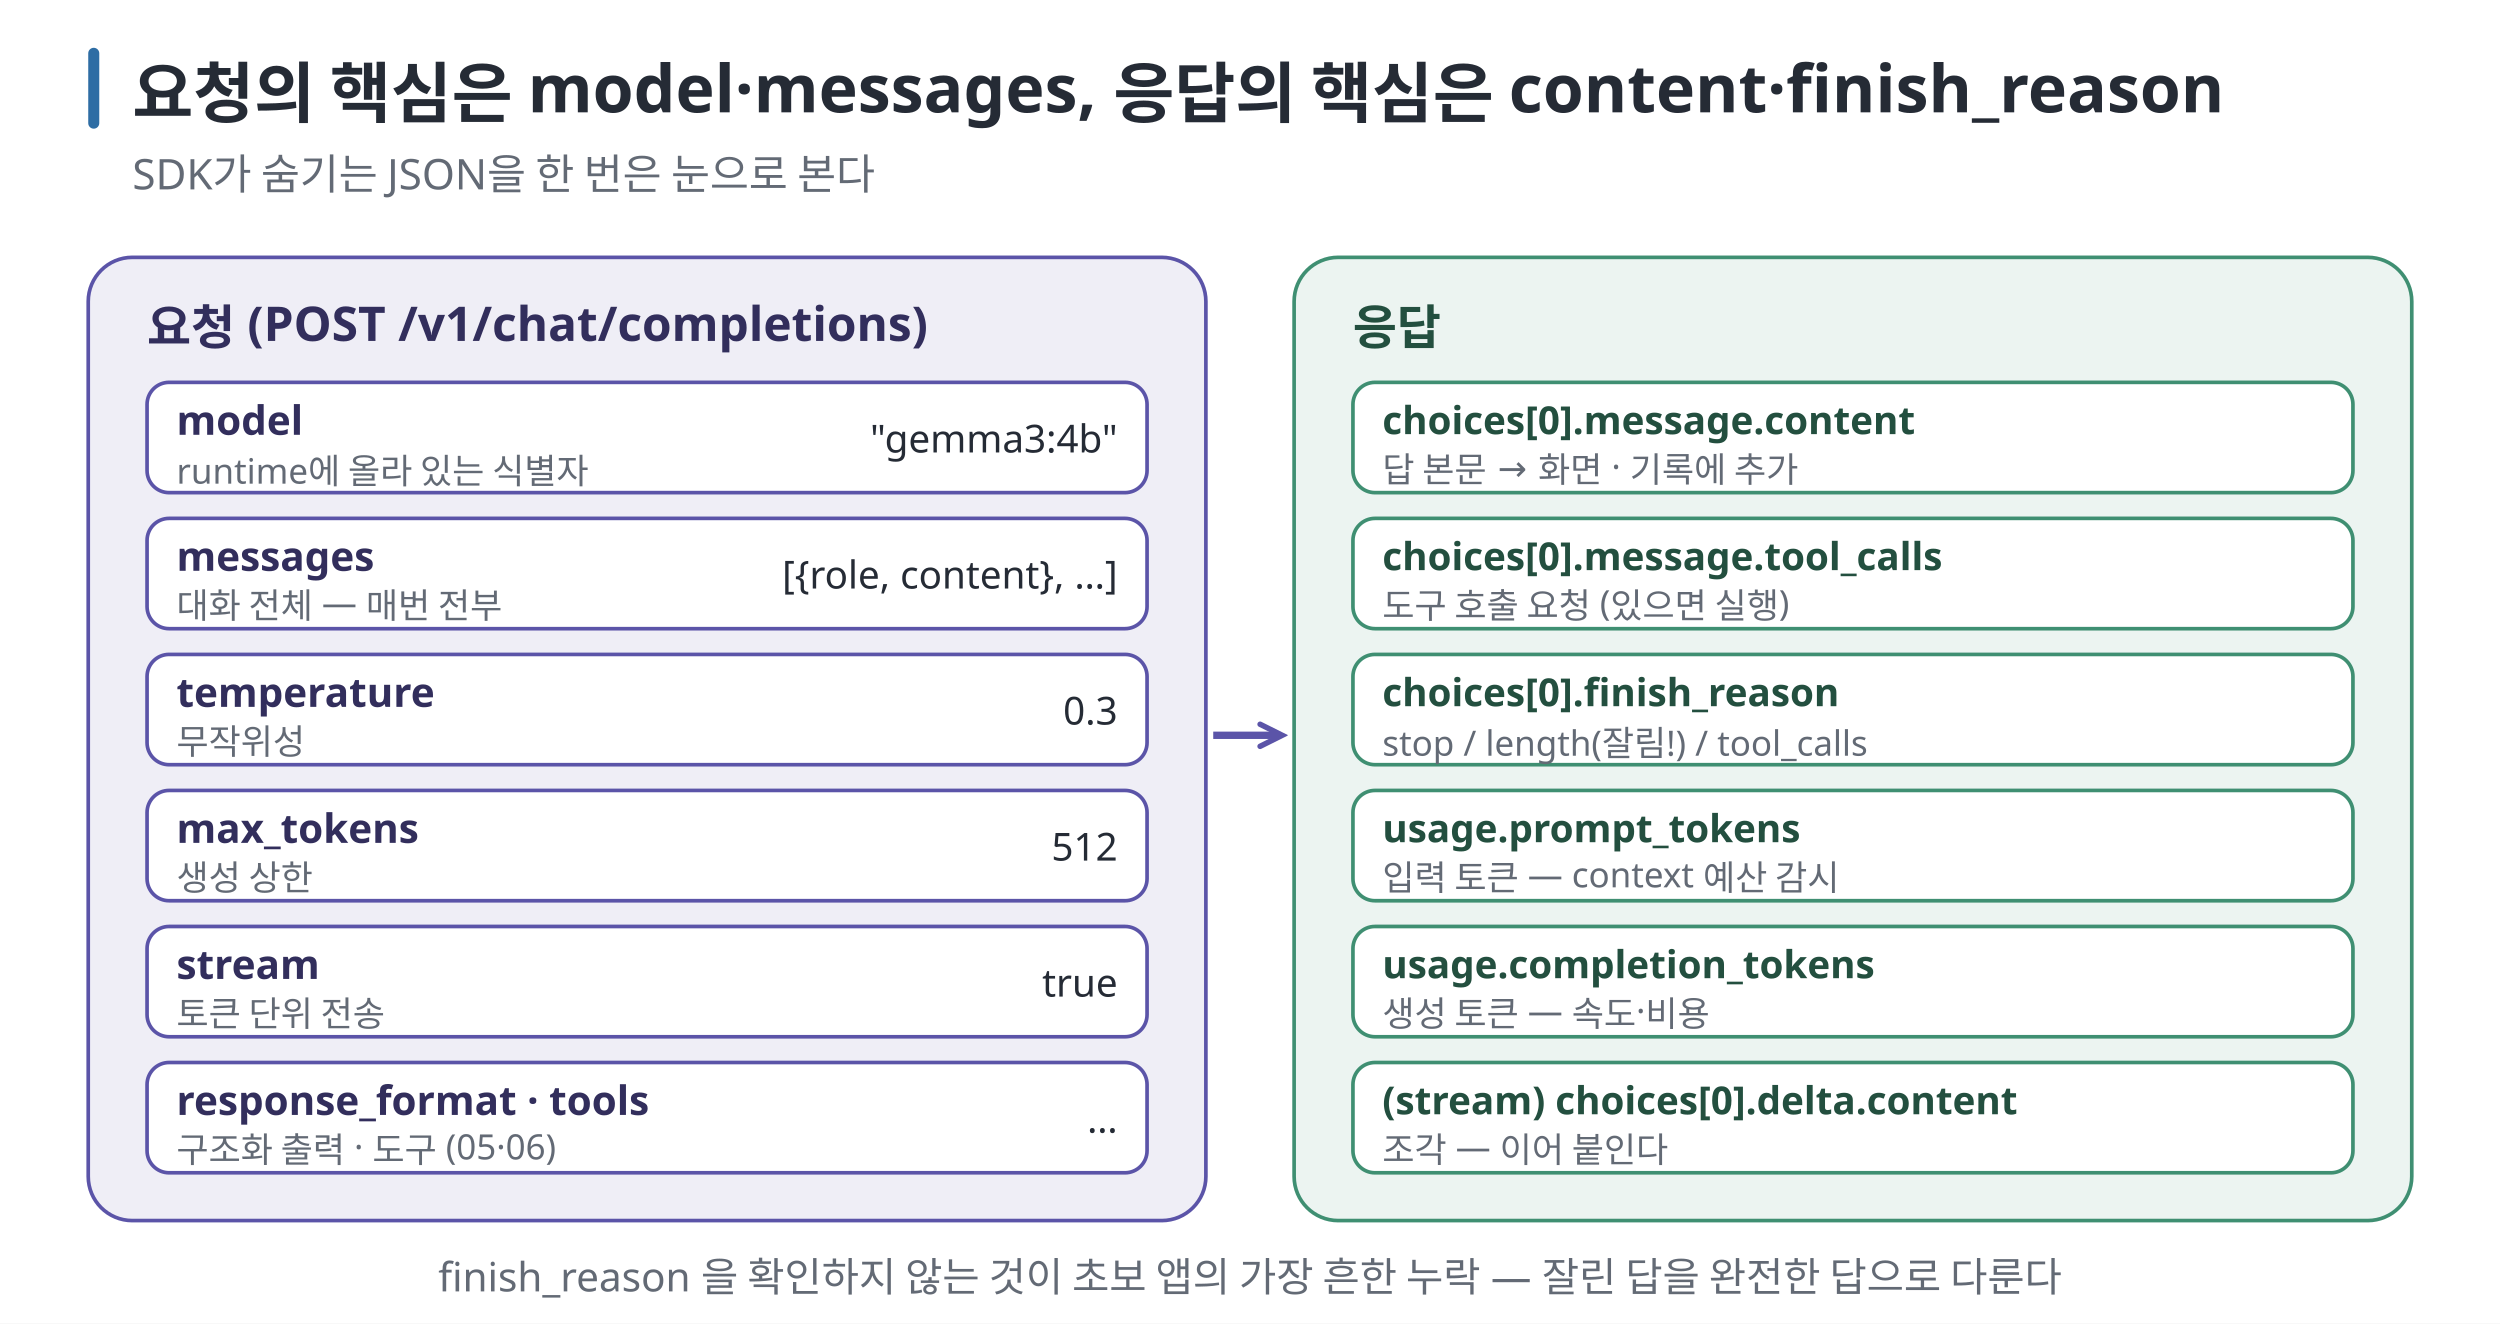
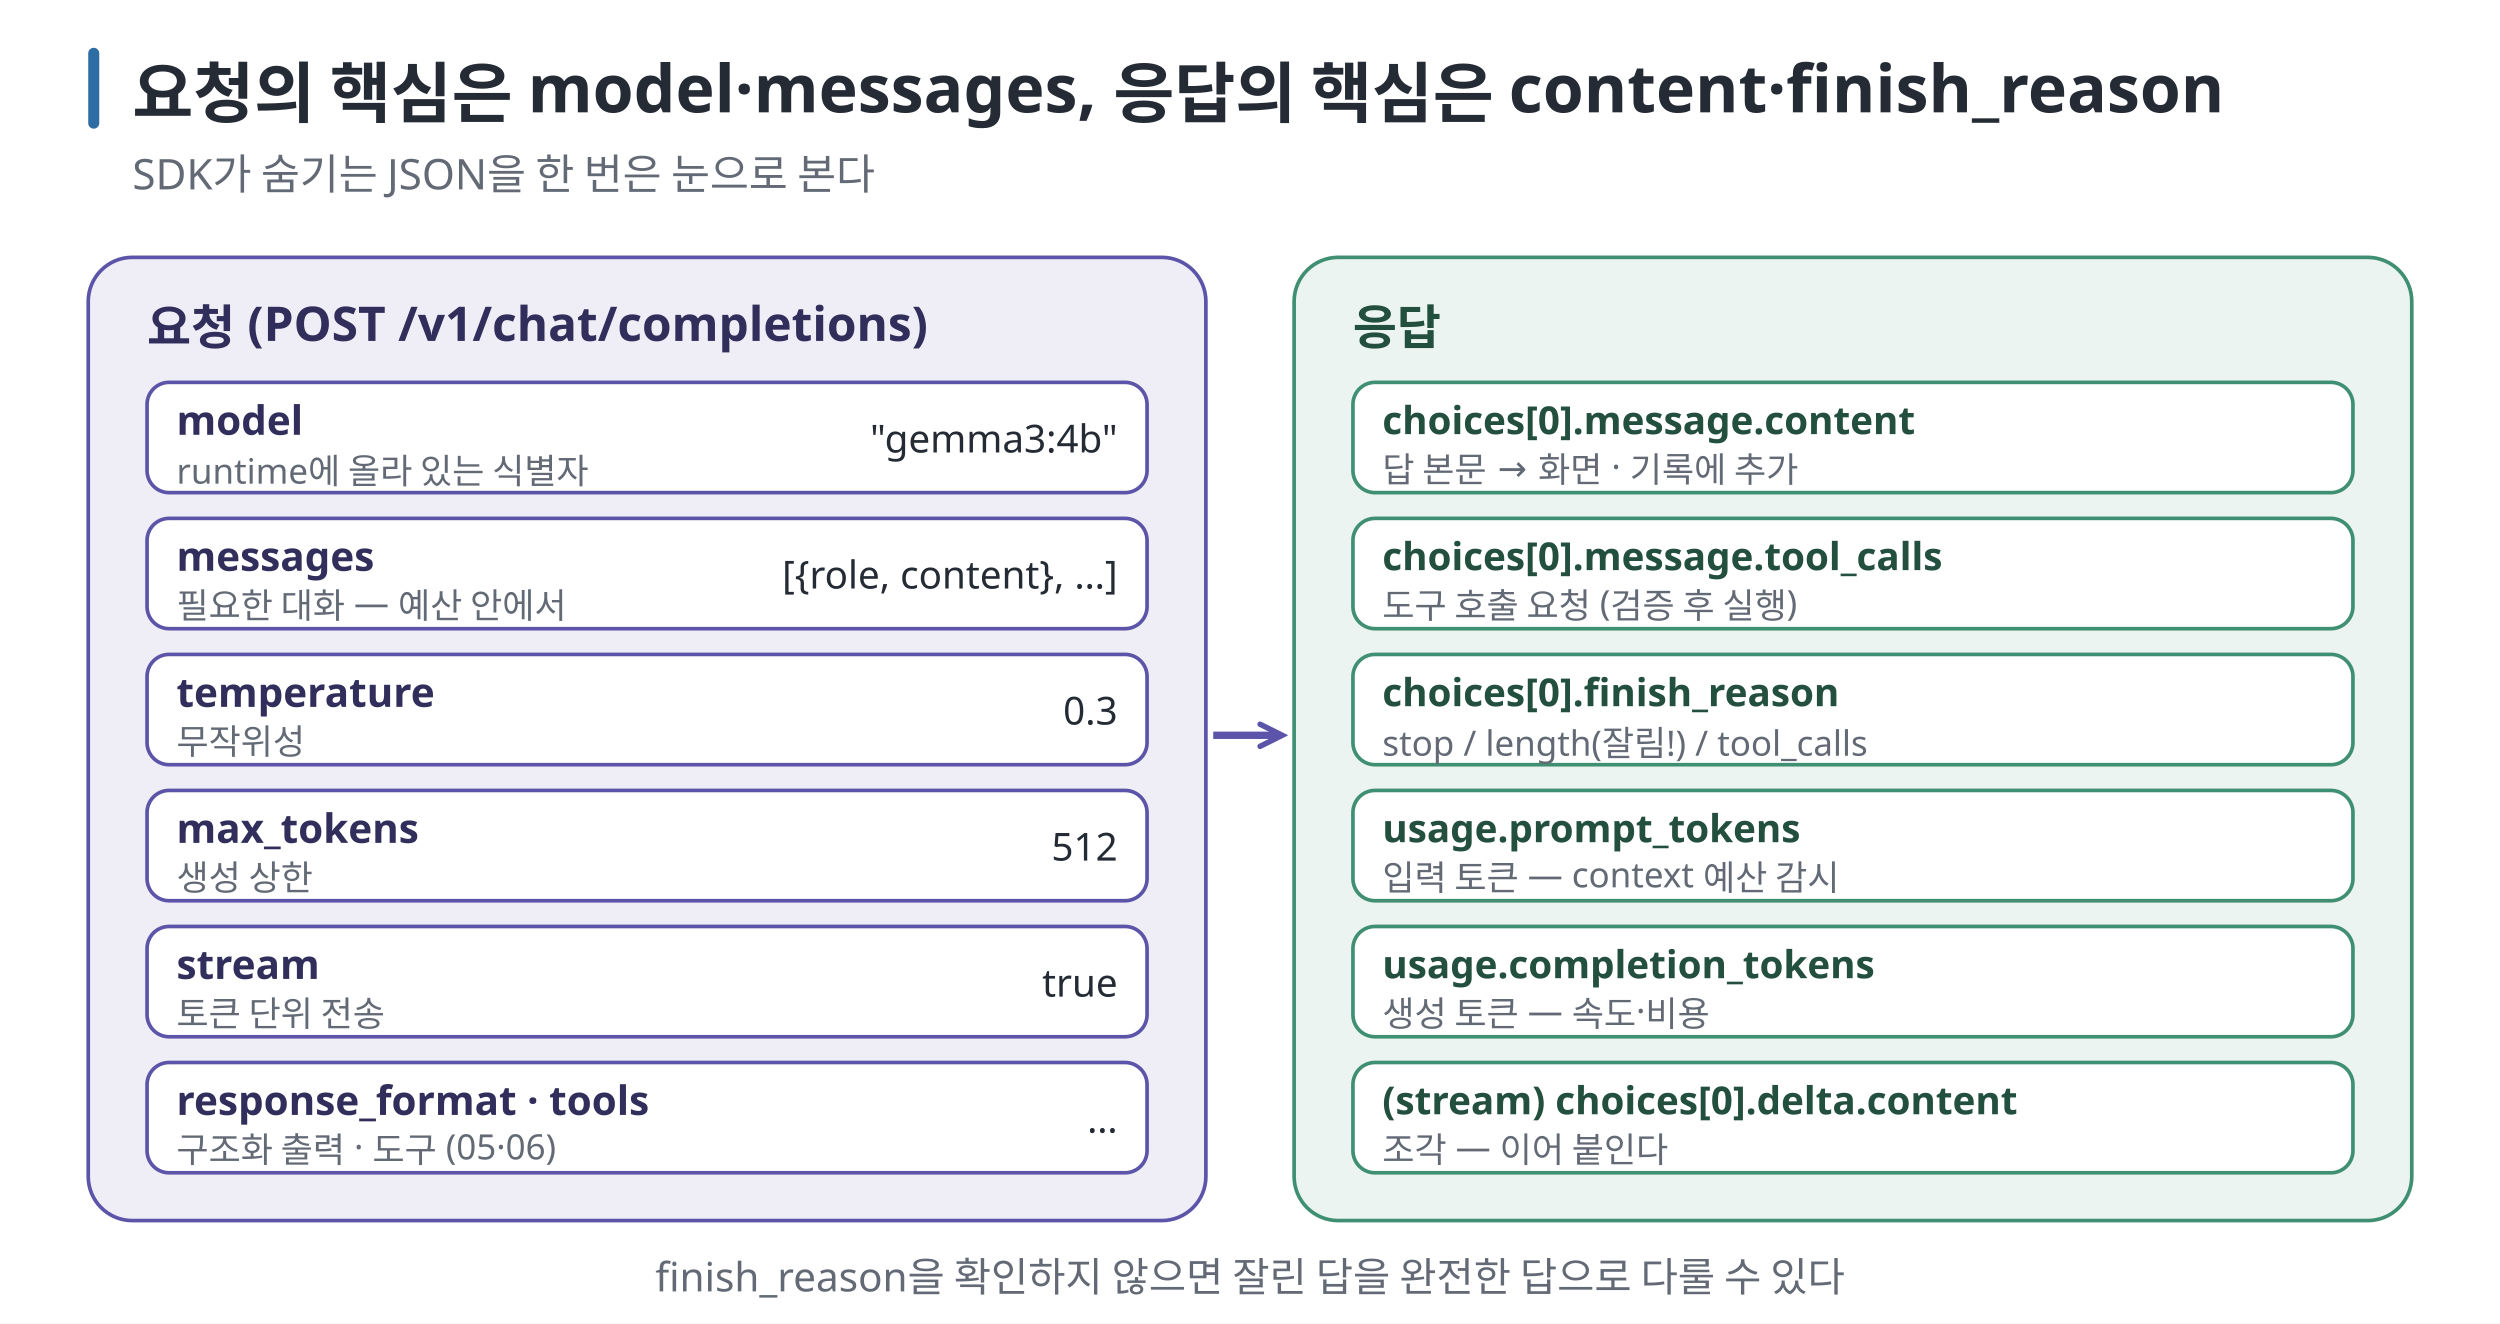
<svg xmlns="http://www.w3.org/2000/svg" viewBox="0 0 680 360" width="680" height="360" role="img" style="font-family:Pretendard,'Apple SD Gothic Neo','Malgun Gothic','Noto Sans KR',sans-serif">
  <defs>
    <marker id="ah-api-line-2" viewBox="0 0 12 12" refX="9" refY="6" markerWidth="9.0" markerHeight="9.0" markerUnits="userSpaceOnUse" orient="auto-start-reverse">
      <path d="M2 2 L10 6 L2 10" fill="none" data-stroke-role="api-line" stroke="#5B54A8" stroke-width="2" stroke-linecap="round" />
    </marker>
  </defs>
  <rect x="0" y="0" width="680" height="360" data-fill-role="surface" fill="#FFFFFF" />
  <rect x="24" y="13" width="3" height="22" rx="1.5" data-fill-role="focus" fill="#2E6DA4" />
  <text x="36" y="24" font-size="18" font-weight="700" data-fill-role="ink" fill="#252B35" text-anchor="start" dominant-baseline="central">요청의 핵심은 model·messages, 응답의 핵심은 content·finish_reason</text>
  <text x="36" y="46" font-size="11.5" data-fill-role="muted" fill="#636A75" text-anchor="start" dominant-baseline="central">SDK가 숨기는 JSON을 한 번은 눈으로 본다</text>
  <rect x="24" y="70" width="304" height="262" rx="12" data-fill-role="api-fill" fill="#EFEEF6" data-stroke-role="api-line" stroke="#5B54A8" stroke-width="1" />
  <text x="40" y="88" font-size="13" font-weight="700" data-fill-role="api-ink" fill="#322E5C" text-anchor="start" dominant-baseline="central">요청 (POST /v1/chat/completions)</text>
  <rect x="40" y="104" width="272" height="30" rx="6" data-fill-role="surface" fill="#FFFFFF" data-stroke-role="api-line" stroke="#5B54A8" stroke-width="1" />
  <text x="48" y="114" font-size="11" font-weight="700" data-fill-role="api-ink" fill="#322E5C" text-anchor="start" dominant-baseline="central">model</text>
  <text x="48" y="127" font-size="9.5" data-fill-role="muted" fill="#636A75" text-anchor="start" dominant-baseline="central">runtime에 올라 있는 식별자</text>
  <text x="304" y="119" font-size="10.5" data-fill-role="ink" fill="#252B35" text-anchor="end" dominant-baseline="central">"gemma3:4b"</text>
  <rect x="40" y="141" width="272" height="30" rx="6" data-fill-role="surface" fill="#FFFFFF" data-stroke-role="api-line" stroke="#5B54A8" stroke-width="1" />
  <text x="48" y="151" font-size="11" font-weight="700" data-fill-role="api-ink" fill="#322E5C" text-anchor="start" dominant-baseline="central">messages</text>
-   <text x="48" y="164" font-size="9.5" data-fill-role="muted" fill="#636A75" text-anchor="start" dominant-baseline="central">대화 전체 — 매번 전부</text>
+   <text x="48" y="164" font-size="9.5" data-fill-role="muted" fill="#636A75" text-anchor="start" dominant-baseline="central">필요한 대화 — 예산 안에서</text>
  <text x="304" y="156" font-size="10.5" data-fill-role="ink" fill="#252B35" text-anchor="end" dominant-baseline="central">[{role, content}, …]</text>
  <rect x="40" y="178" width="272" height="30" rx="6" data-fill-role="surface" fill="#FFFFFF" data-stroke-role="api-line" stroke="#5B54A8" stroke-width="1" />
  <text x="48" y="188" font-size="11" font-weight="700" data-fill-role="api-ink" fill="#322E5C" text-anchor="start" dominant-baseline="central">temperature</text>
  <text x="48" y="201" font-size="9.5" data-fill-role="muted" fill="#636A75" text-anchor="start" dominant-baseline="central">무작위성</text>
  <text x="304" y="193" font-size="10.5" data-fill-role="ink" fill="#252B35" text-anchor="end" dominant-baseline="central">0.3</text>
  <rect x="40" y="215" width="272" height="30" rx="6" data-fill-role="surface" fill="#FFFFFF" data-stroke-role="api-line" stroke="#5B54A8" stroke-width="1" />
  <text x="48" y="225" font-size="11" font-weight="700" data-fill-role="api-ink" fill="#322E5C" text-anchor="start" dominant-baseline="central">max_tokens</text>
  <text x="48" y="238" font-size="9.5" data-fill-role="muted" fill="#636A75" text-anchor="start" dominant-baseline="central">생성 상한</text>
  <text x="304" y="230" font-size="10.5" data-fill-role="ink" fill="#252B35" text-anchor="end" dominant-baseline="central">512</text>
  <rect x="40" y="252" width="272" height="30" rx="6" data-fill-role="surface" fill="#FFFFFF" data-stroke-role="api-line" stroke="#5B54A8" stroke-width="1" />
  <text x="48" y="262" font-size="11" font-weight="700" data-fill-role="api-ink" fill="#322E5C" text-anchor="start" dominant-baseline="central">stream</text>
  <text x="48" y="275" font-size="9.5" data-fill-role="muted" fill="#636A75" text-anchor="start" dominant-baseline="central">토큰 단위 전송</text>
  <text x="304" y="267" font-size="10.5" data-fill-role="ink" fill="#252B35" text-anchor="end" dominant-baseline="central">true</text>
  <rect x="40" y="289" width="272" height="30" rx="6" data-fill-role="surface" fill="#FFFFFF" data-stroke-role="api-line" stroke="#5B54A8" stroke-width="1" />
  <text x="48" y="299" font-size="11" font-weight="700" data-fill-role="api-ink" fill="#322E5C" text-anchor="start" dominant-baseline="central">response_format · tools</text>
  <text x="48" y="312" font-size="9.5" data-fill-role="muted" fill="#636A75" text-anchor="start" dominant-baseline="central">구조화 출력 · 도구 (05·06)</text>
  <text x="304" y="304" font-size="10.5" data-fill-role="ink" fill="#252B35" text-anchor="end" dominant-baseline="central">…</text>
  <rect x="352" y="70" width="304" height="262" rx="12" data-fill-role="compute-fill" fill="#ECF4F1" data-stroke-role="compute-line" stroke="#3F8F72" stroke-width="1" />
  <text x="368" y="88" font-size="13" font-weight="700" data-fill-role="compute-ink" fill="#234F3F" text-anchor="start" dominant-baseline="central">응답</text>
  <rect x="368" y="104" width="272" height="30" rx="6" data-fill-role="surface" fill="#FFFFFF" data-stroke-role="compute-line" stroke="#3F8F72" stroke-width="1" />
  <text x="376" y="114" font-size="10.5" font-weight="700" data-fill-role="compute-ink" fill="#234F3F" text-anchor="start" dominant-baseline="central">choices[0].message.content</text>
  <text x="376" y="127" font-size="9.5" data-fill-role="muted" fill="#636A75" text-anchor="start" dominant-baseline="central">답 본문 → 화면 · 기록에 추가</text>
  <rect x="368" y="141" width="272" height="30" rx="6" data-fill-role="surface" fill="#FFFFFF" data-stroke-role="compute-line" stroke="#3F8F72" stroke-width="1" />
  <text x="376" y="151" font-size="10.5" font-weight="700" data-fill-role="compute-ink" fill="#234F3F" text-anchor="start" dominant-baseline="central">choices[0].message.tool_calls</text>
-   <text x="376" y="164" font-size="9.5" data-fill-role="muted" fill="#636A75" text-anchor="start" dominant-baseline="central">도구 호출 요청 (있으면 실행)</text>
+   <text x="376" y="164" font-size="9.5" data-fill-role="muted" fill="#636A75" text-anchor="start" dominant-baseline="central">도구 호출 요청 (검증 후 실행)</text>
  <rect x="368" y="178" width="272" height="30" rx="6" data-fill-role="surface" fill="#FFFFFF" data-stroke-role="compute-line" stroke="#3F8F72" stroke-width="1" />
  <text x="376" y="188" font-size="10.5" font-weight="700" data-fill-role="compute-ink" fill="#234F3F" text-anchor="start" dominant-baseline="central">choices[0].finish_reason</text>
  <text x="376" y="201" font-size="9.5" data-fill-role="muted" fill="#636A75" text-anchor="start" dominant-baseline="central">stop / length(잘림!) / tool_calls</text>
  <rect x="368" y="215" width="272" height="30" rx="6" data-fill-role="surface" fill="#FFFFFF" data-stroke-role="compute-line" stroke="#3F8F72" stroke-width="1" />
  <text x="376" y="225" font-size="10.5" font-weight="700" data-fill-role="compute-ink" fill="#234F3F" text-anchor="start" dominant-baseline="central">usage.prompt_tokens</text>
  <text x="376" y="238" font-size="9.5" data-fill-role="muted" fill="#636A75" text-anchor="start" dominant-baseline="central">입력 토큰 — context 예산 감시</text>
  <rect x="368" y="252" width="272" height="30" rx="6" data-fill-role="surface" fill="#FFFFFF" data-stroke-role="compute-line" stroke="#3F8F72" stroke-width="1" />
  <text x="376" y="262" font-size="10.5" font-weight="700" data-fill-role="compute-ink" fill="#234F3F" text-anchor="start" dominant-baseline="central">usage.completion_tokens</text>
  <text x="376" y="275" font-size="9.5" data-fill-role="muted" fill="#636A75" text-anchor="start" dominant-baseline="central">생성 토큰 — 속도·비용</text>
  <rect x="368" y="289" width="272" height="30" rx="6" data-fill-role="surface" fill="#FFFFFF" data-stroke-role="compute-line" stroke="#3F8F72" stroke-width="1" />
  <text x="376" y="299" font-size="10.5" font-weight="700" data-fill-role="compute-ink" fill="#234F3F" text-anchor="start" dominant-baseline="central">(stream) choices[0].delta.content</text>
  <text x="376" y="312" font-size="9.5" data-fill-role="muted" fill="#636A75" text-anchor="start" dominant-baseline="central">조각 — 이어 붙인다</text>
  <path d="M330 200 L348 200" fill="none" data-stroke-role="api-line" stroke="#5B54A8" stroke-width="2" marker-end="url(#ah-api-line-2)" />
-   <text x="340.0" y="346" font-size="11" data-fill-role="muted" fill="#636A75" text-anchor="middle" dominant-baseline="central">finish_reason 을 확인하지 않는 것이 초보 앱의 가장 흔한 누락 — 잘린 답을 완전한 답으로 다룬다</text>
+   <text x="340.0" y="346" font-size="11" data-fill-role="muted" fill="#636A75" text-anchor="middle" dominant-baseline="central">finish_reason을 확인하지 않으면 잘린 답을 완전한 답으로 다룰 수 있다</text>
</svg>
